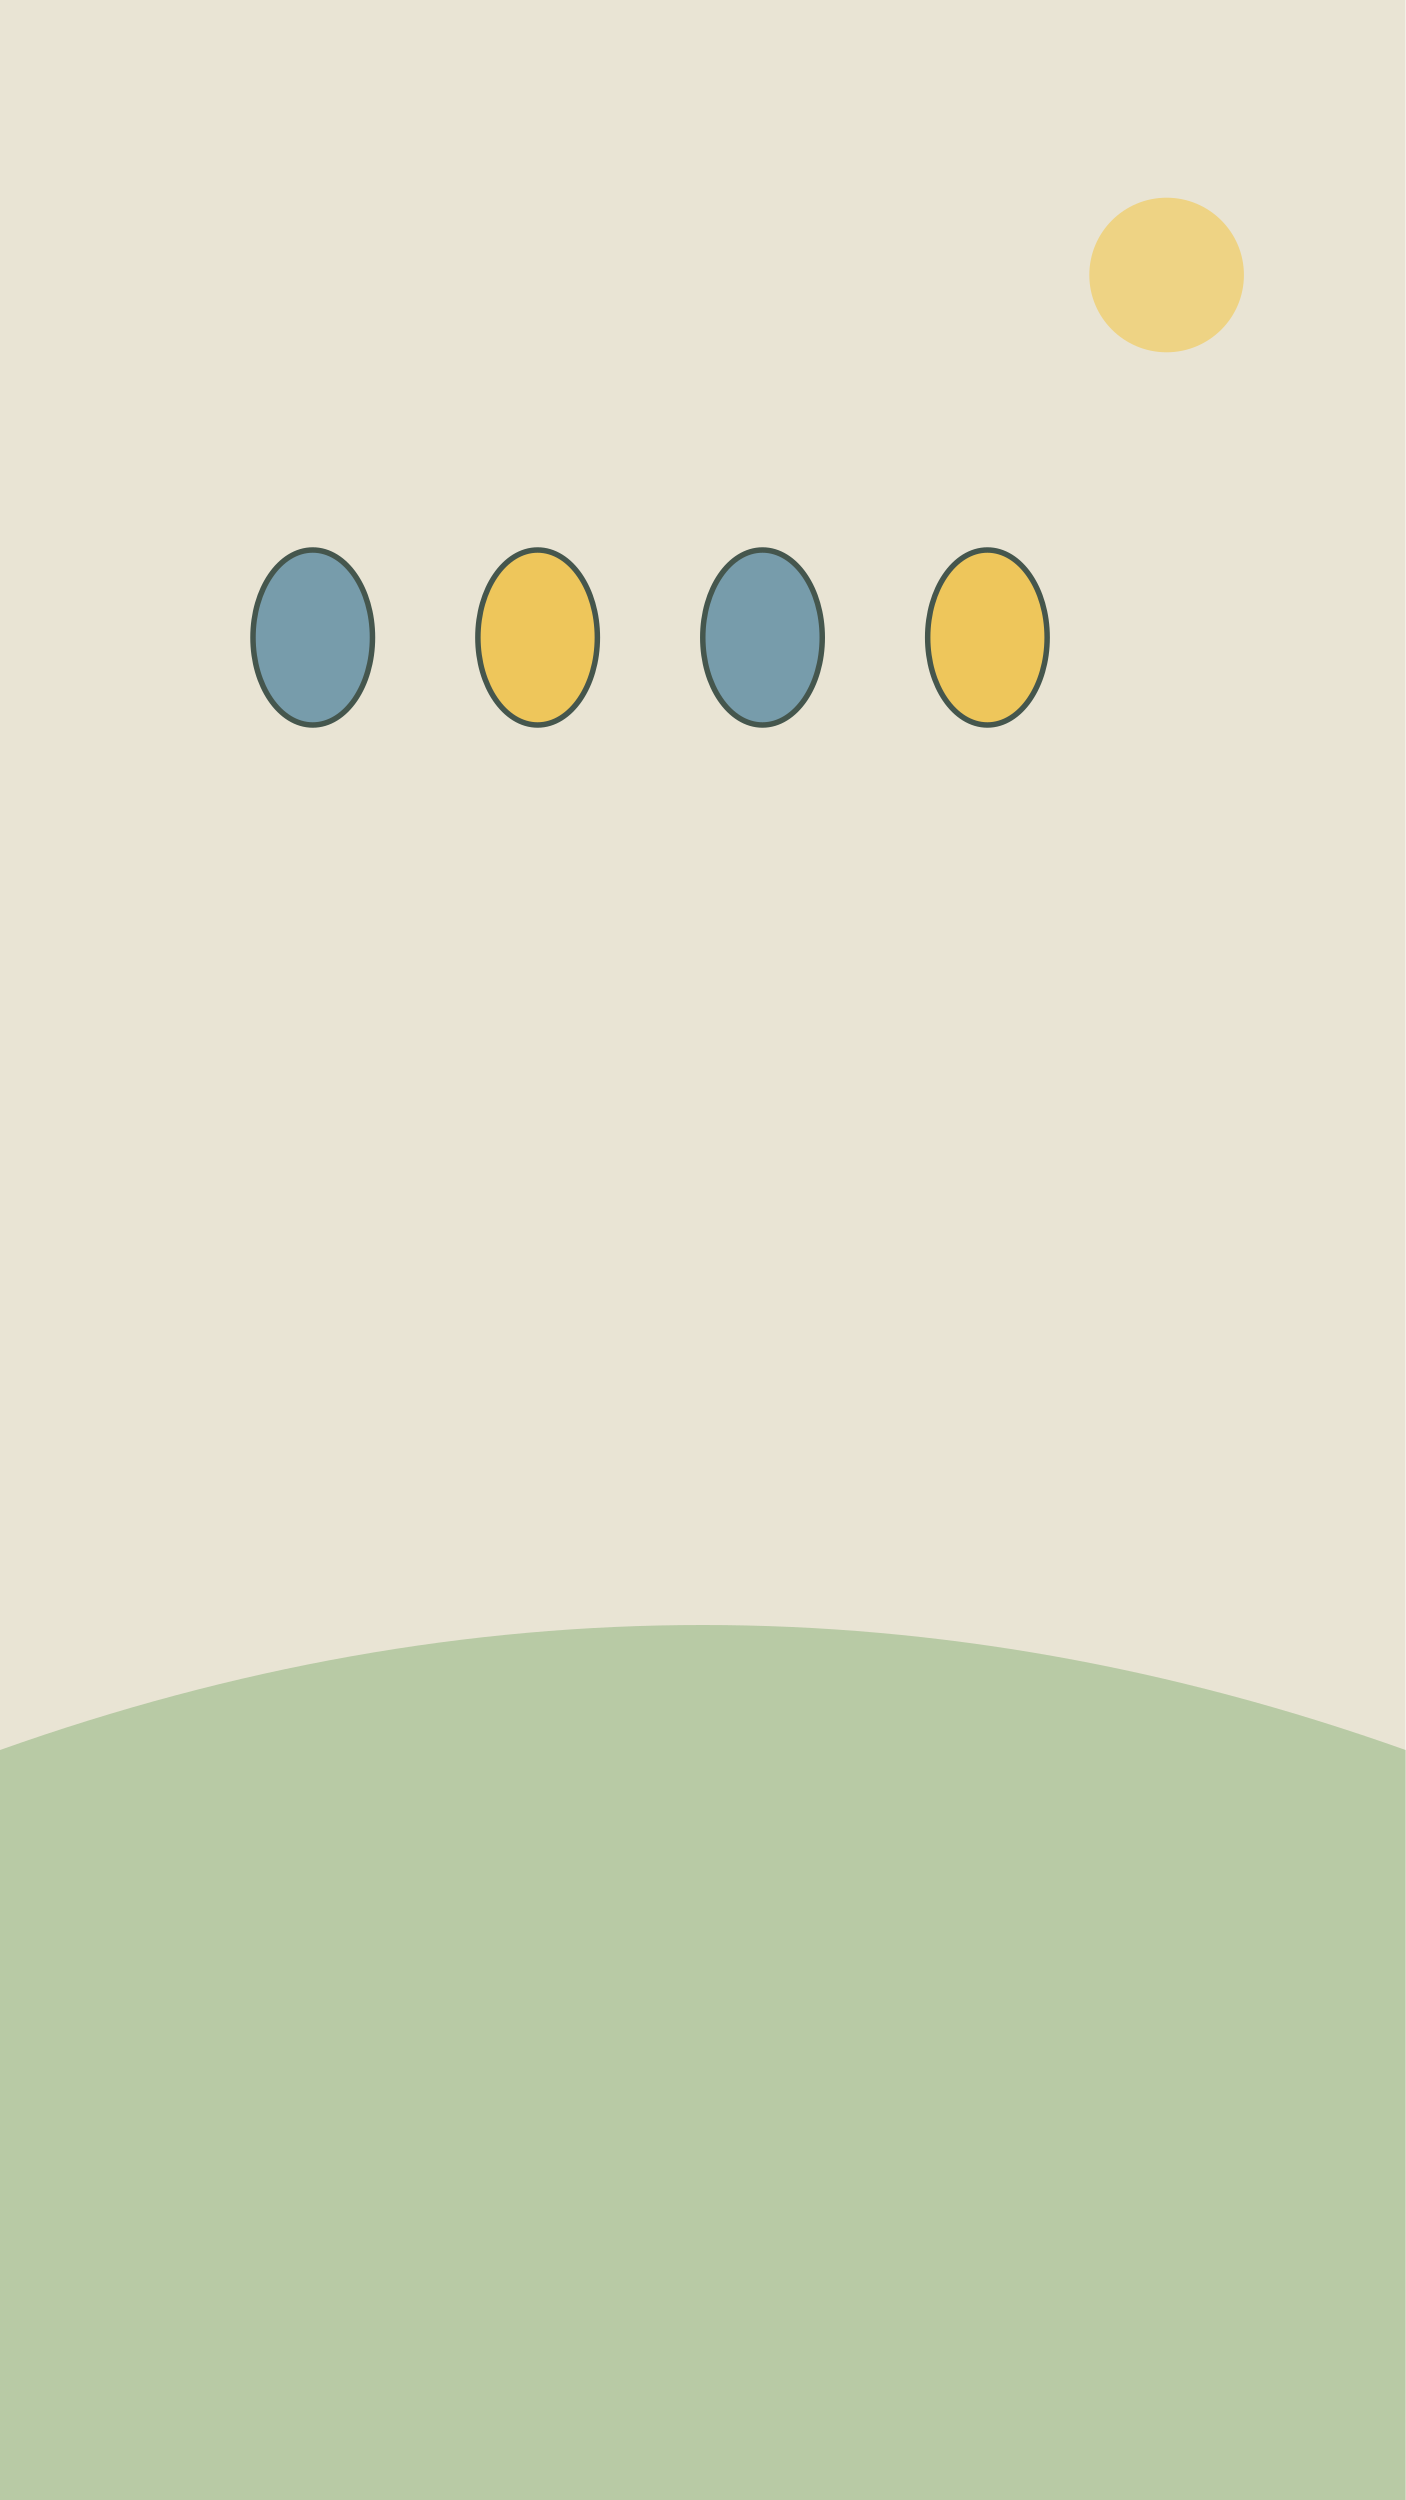
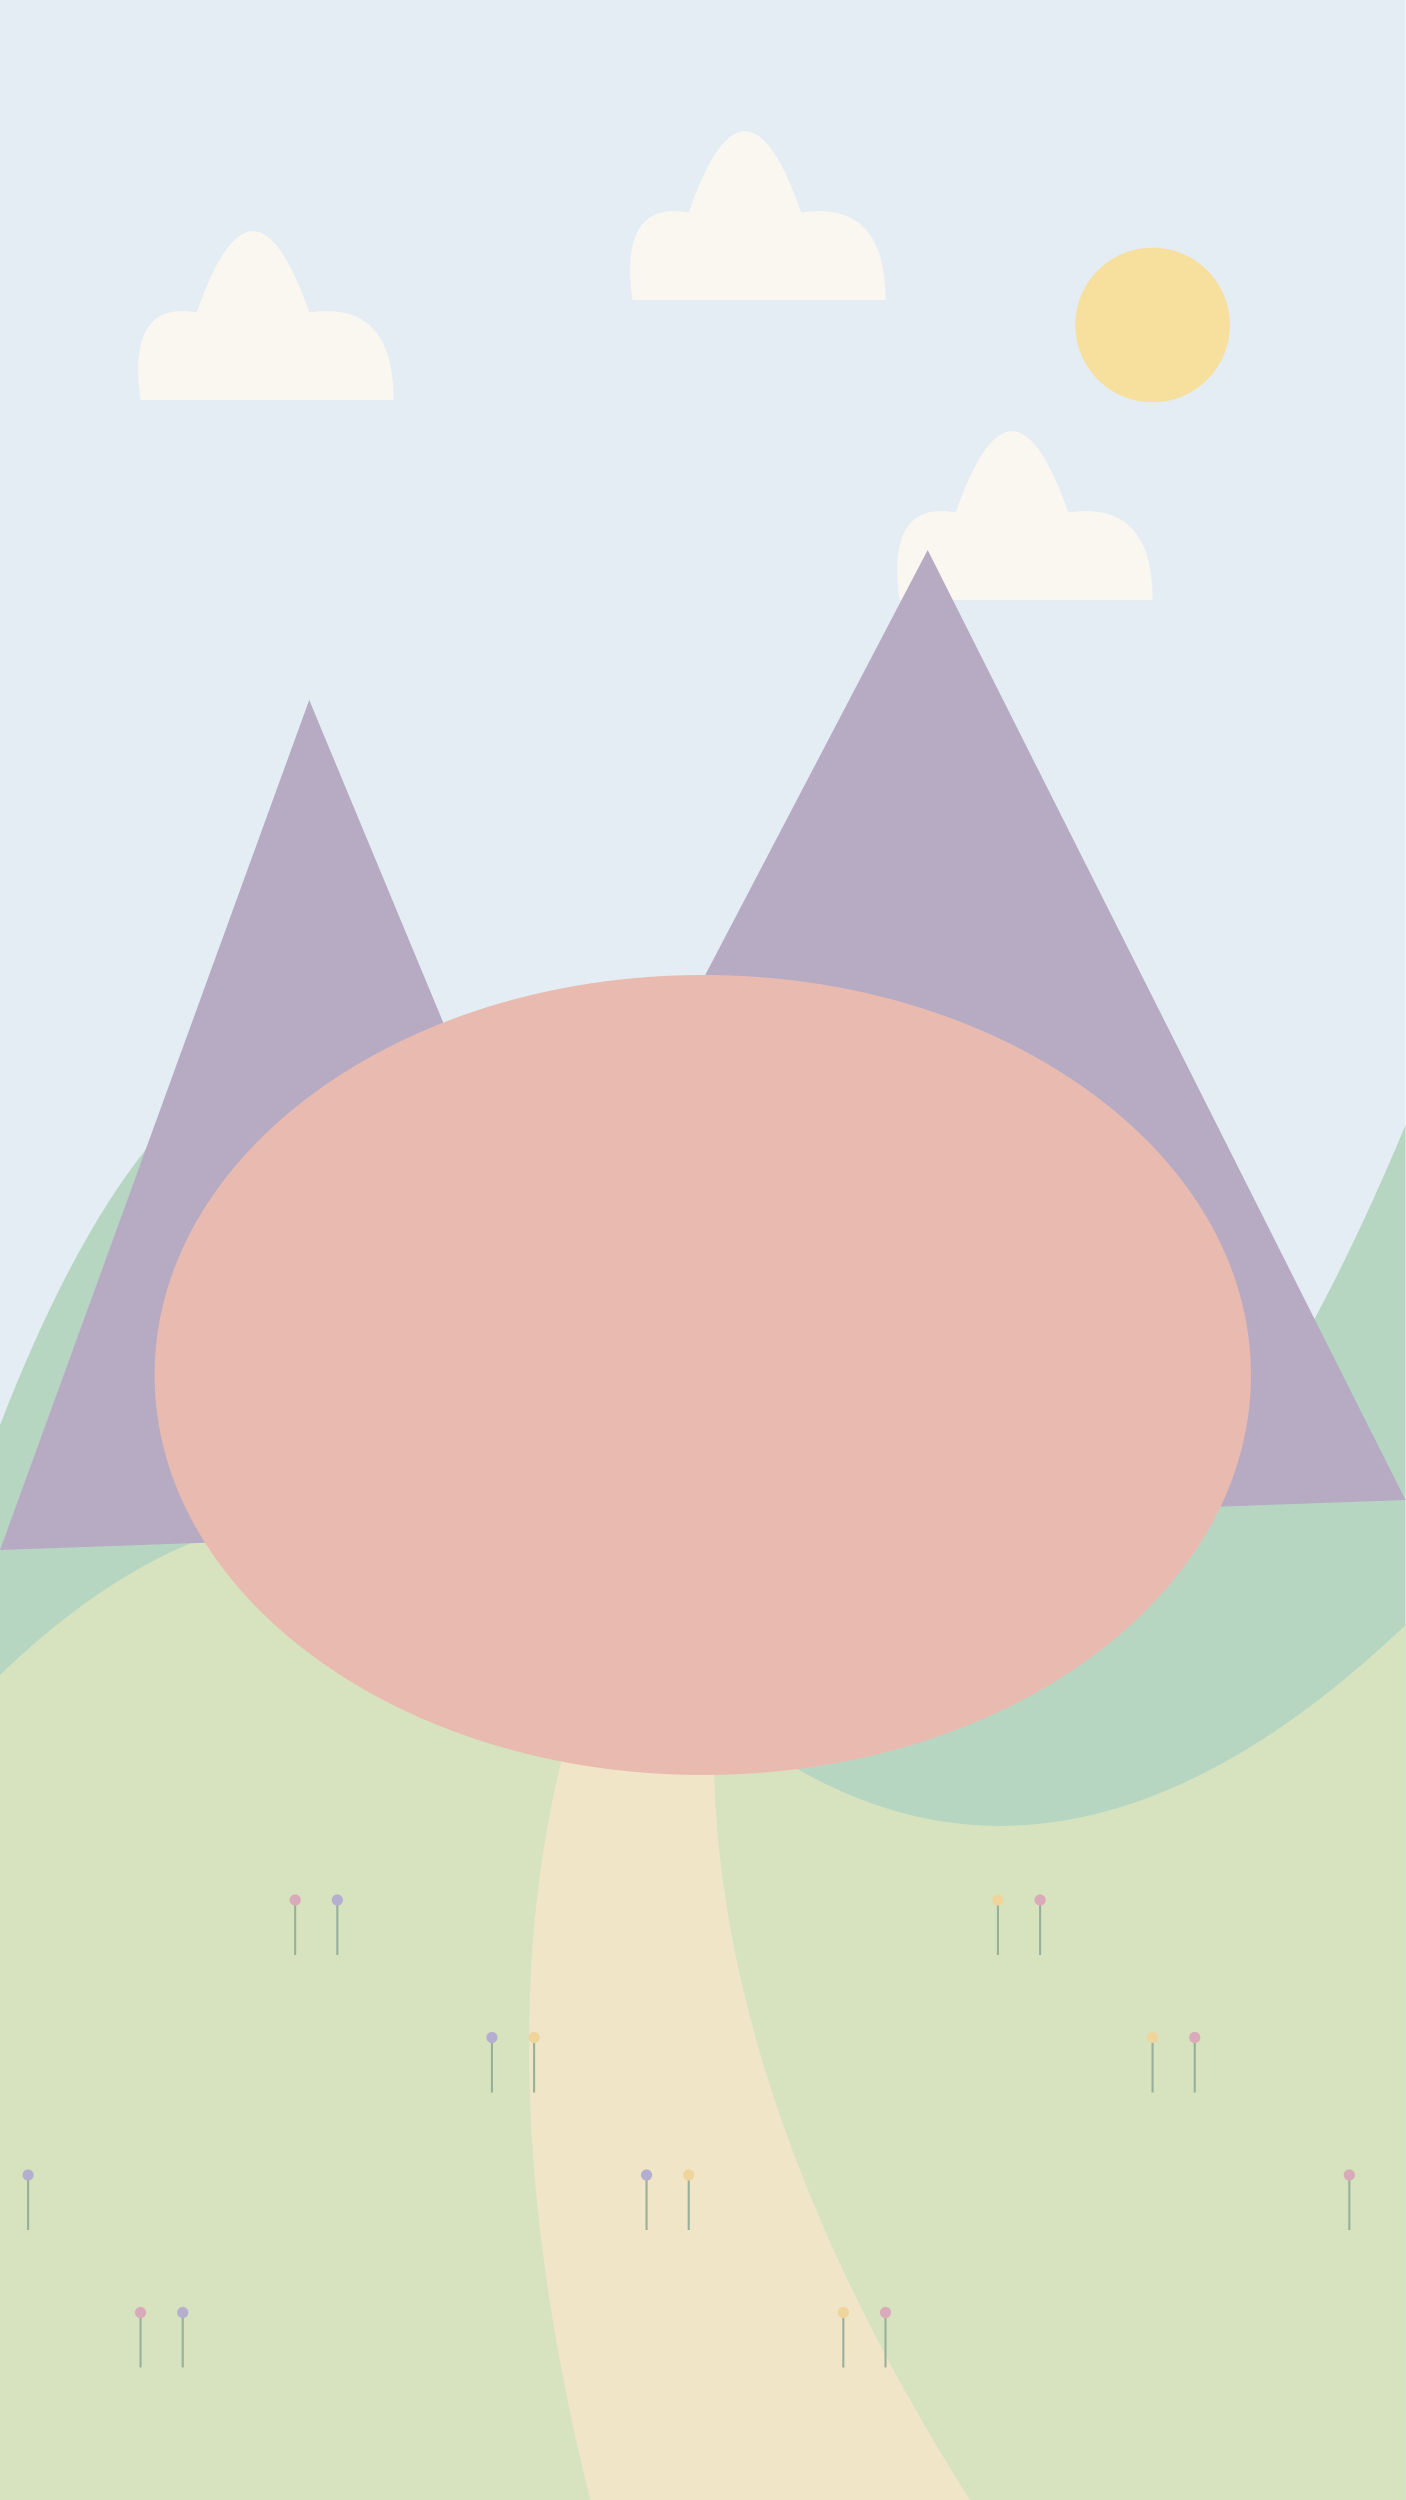
- <svg xmlns="http://www.w3.org/2000/svg" width="768" height="1366">
-   <rect width="100%" height="100%" fill="#e9e4d4" />
-   <path d="M0 956.2 Q384 819.6 768 956.2 V1366 H0Z" fill="#b8caa5" />
-   <circle cx="637.44" cy="150.26" r="42.24" fill="#eed384" />
-   <ellipse cx="170.88" cy="348.33" rx="32.64" ry="47.81" fill="#779cab" stroke="#45564d" stroke-width="3" />
-   <ellipse cx="293.76" cy="348.33" rx="32.64" ry="47.81" fill="#eec65b" stroke="#45564d" stroke-width="3" />
-   <ellipse cx="416.64" cy="348.33" rx="32.64" ry="47.81" fill="#779cab" stroke="#45564d" stroke-width="3" />
-   <ellipse cx="539.52" cy="348.33" rx="32.64" ry="47.81" fill="#eec65b" stroke="#45564d" stroke-width="3" />
+ <svg xmlns="http://www.w3.org/2000/svg" width="768" height="1366" viewBox="0 0 768 1366">
+   <rect width="768" height="1366" fill="#e4edf4" />
+   <circle cx="629.76" cy="177.58" r="42.24" fill="#f7df9d" />
+   <path d="M76.8 218.56 Q69.12 163.92 107.52 170.75 Q138.24 81.96 168.96 170.75 Q215.04 163.92 215.04 218.56 Z" fill="#fffaf0" opacity=".8" />
+   <path d="M345.6 163.92 Q337.92 109.28 376.32 116.11 Q407.04 27.32 437.76 116.11 Q483.84 109.28 483.84 163.92 Z" fill="#fffaf0" opacity=".8" />
+   <path d="M491.52 327.84 Q483.84 273.2 522.24 280.03 Q552.96 191.24 583.68 280.03 Q629.76 273.2 629.76 327.84 Z" fill="#fffaf0" opacity=".8" />
+   <path d="M0 778.62 Q153.6 382.48 360.96 737.64 T768 614.7 V1366 H0Z" fill="#b7d6c2" />
+   <path d="M0 915.22 Q184.32 737.64 368.64 915.22 T768 887.9 V1366 H0Z" fill="#d7e3bf" />
+   <path d="M322.56 1366 Q230.4 997.18 391.68 778.62 L422.4 778.62 Q322.56 1038.16 529.92 1366" fill="#f1e5c8" />
+   <path d="M0 846.92 L168.96 382.48 L299.52 696.66 L506.88 300.52 L768 819.6Z" fill="#b6abc3" />
+   <ellipse cx="384.0" cy="751.3" rx="299.52" ry="218.56" fill="#e9bbb0" />
+   <path d="M161.28 1038.16 v30.05" stroke="#96b09a" stroke-width="1.15" />
+   <circle cx="161.28" cy="1038.16" r="3.07" fill="#d9aab9" />
+   <path d="M629.76 1113.29 v30.05" stroke="#96b09a" stroke-width="1.15" />
+   <circle cx="629.76" cy="1113.29" r="3.07" fill="#efd49b" />
+   <path d="M353.28 1188.42 v30.05" stroke="#96b09a" stroke-width="1.15" />
+   <circle cx="353.28" cy="1188.42" r="3.07" fill="#b5afcf" />
+   <path d="M76.8 1263.55 v30.05" stroke="#96b09a" stroke-width="1.15" />
+   <circle cx="76.8" cy="1263.55" r="3.07" fill="#d9aab9" />
+   <path d="M545.28 1038.16 v30.05" stroke="#96b09a" stroke-width="1.15" />
+   <circle cx="545.28" cy="1038.16" r="3.07" fill="#efd49b" />
+   <path d="M268.8 1113.29 v30.05" stroke="#96b09a" stroke-width="1.15" />
+   <circle cx="268.8" cy="1113.29" r="3.07" fill="#b5afcf" />
+   <path d="M737.28 1188.42 v30.05" stroke="#96b09a" stroke-width="1.15" />
+   <circle cx="737.28" cy="1188.42" r="3.07" fill="#d9aab9" />
+   <path d="M460.8 1263.55 v30.05" stroke="#96b09a" stroke-width="1.15" />
+   <circle cx="460.8" cy="1263.55" r="3.07" fill="#efd49b" />
+   <path d="M184.32 1038.16 v30.05" stroke="#96b09a" stroke-width="1.15" />
+   <circle cx="184.32" cy="1038.16" r="3.07" fill="#b5afcf" />
+   <path d="M652.8 1113.29 v30.05" stroke="#96b09a" stroke-width="1.15" />
+   <circle cx="652.8" cy="1113.29" r="3.07" fill="#d9aab9" />
+   <path d="M376.32 1188.42 v30.05" stroke="#96b09a" stroke-width="1.15" />
+   <circle cx="376.32" cy="1188.42" r="3.07" fill="#efd49b" />
+   <path d="M99.84 1263.55 v30.05" stroke="#96b09a" stroke-width="1.15" />
+   <circle cx="99.84" cy="1263.55" r="3.07" fill="#b5afcf" />
+   <path d="M568.32 1038.16 v30.05" stroke="#96b09a" stroke-width="1.15" />
+   <circle cx="568.32" cy="1038.16" r="3.07" fill="#d9aab9" />
+   <path d="M291.84 1113.29 v30.05" stroke="#96b09a" stroke-width="1.15" />
+   <circle cx="291.84" cy="1113.29" r="3.07" fill="#efd49b" />
+   <path d="M15.36 1188.42 v30.05" stroke="#96b09a" stroke-width="1.15" />
+   <circle cx="15.36" cy="1188.42" r="3.07" fill="#b5afcf" />
+   <path d="M483.84 1263.55 v30.05" stroke="#96b09a" stroke-width="1.15" />
+   <circle cx="483.84" cy="1263.55" r="3.07" fill="#d9aab9" />
</svg>
